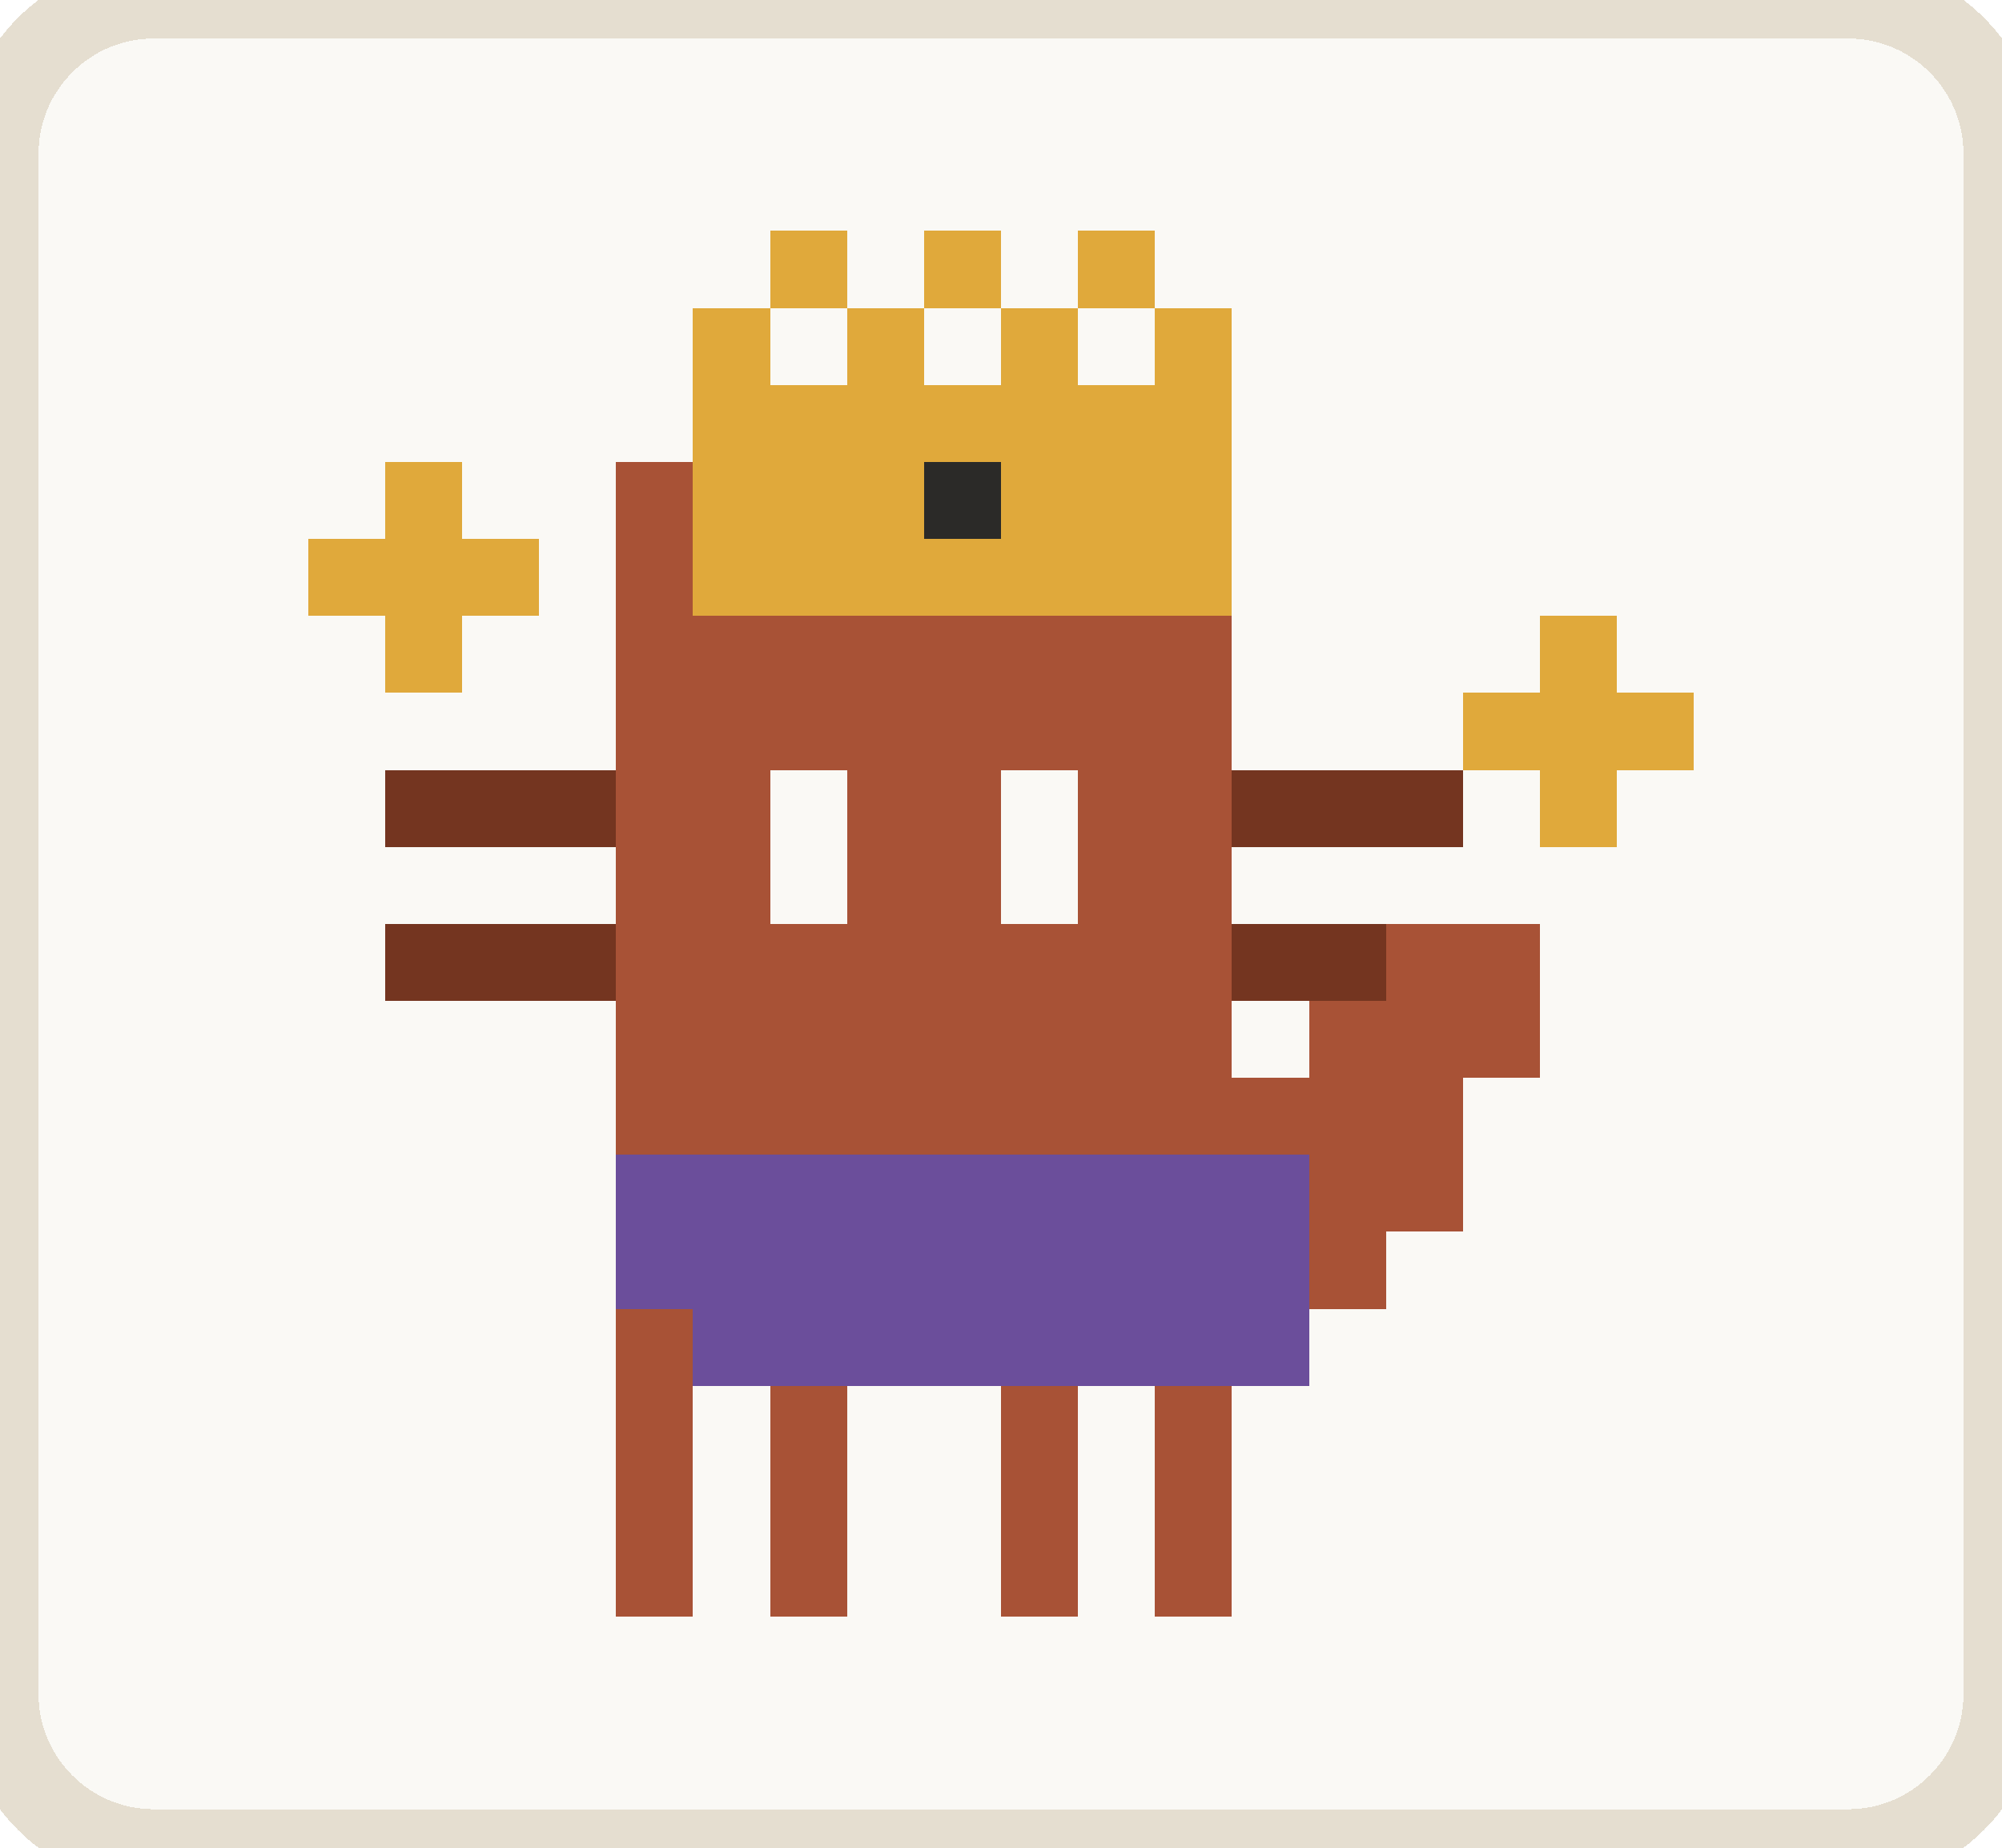
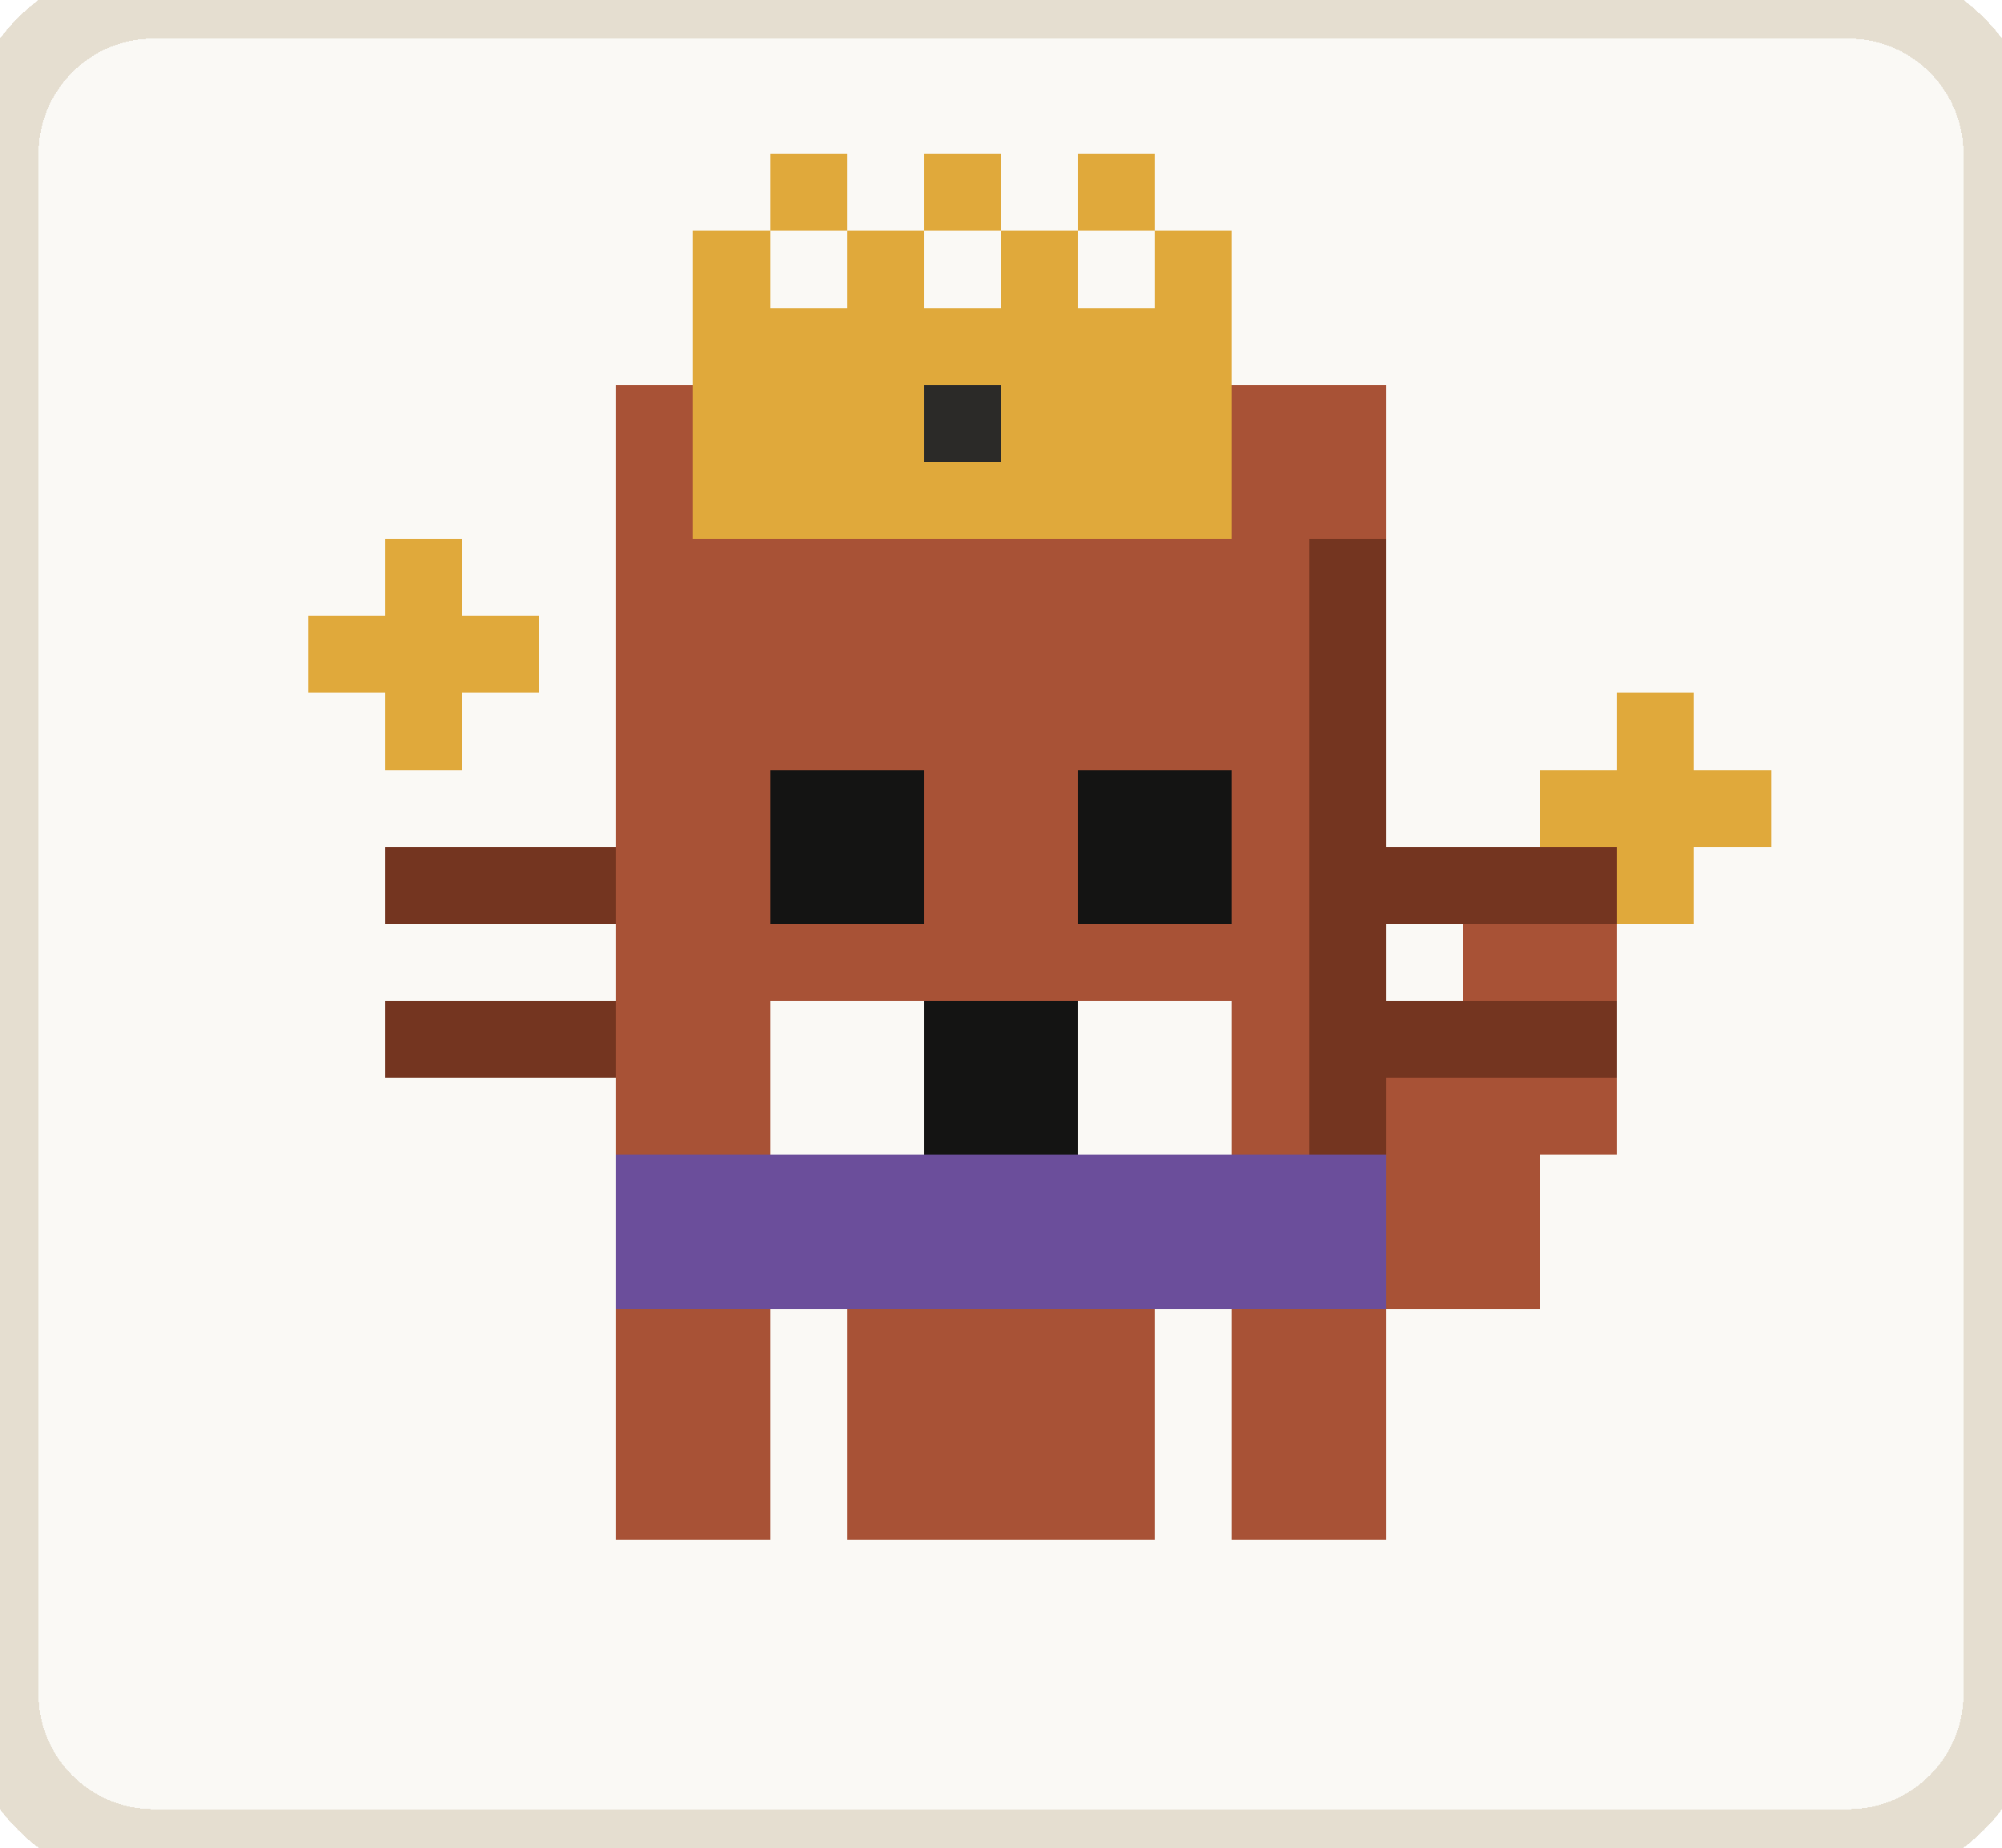
<svg xmlns="http://www.w3.org/2000/svg" viewBox="0 0 26 24" width="208" height="192" shape-rendering="crispEdges" role="img" aria-label="Кот-опус: Работает всю ночь, к утру всё зелёное">
  <rect width="26" height="24" rx="2" fill="#FAF9F5" stroke="#E5DED0" />
  <g transform="translate(2 2)">
-     <rect x="8" y="1" width="1" height="1" fill="#E0A93B" />
-     <rect x="10" y="1" width="1" height="1" fill="#E0A93B" />
-     <rect x="12" y="1" width="1" height="1" fill="#E0A93B" />
-     <rect x="7" y="2" width="1" height="1" fill="#E0A93B" />
-     <rect x="9" y="2" width="1" height="1" fill="#E0A93B" />
-     <rect x="11" y="2" width="1" height="1" fill="#E0A93B" />
-     <rect x="13" y="2" width="1" height="1" fill="#E0A93B" />
-     <rect x="7" y="3" width="7" height="1" fill="#E0A93B" />
-     <rect x="3" y="4" width="1" height="1" fill="#E0A93B" />
-     <rect x="6" y="4" width="1" height="1" fill="#A85236" />
-     <rect x="7" y="4" width="3" height="1" fill="#E0A93B" />
-     <rect x="10" y="4" width="1" height="1" fill="#2B2A28" />
-     <rect x="11" y="4" width="3" height="1" fill="#E0A93B" />
-     <rect x="2" y="5" width="3" height="1" fill="#E0A93B" />
-     <rect x="6" y="5" width="1" height="1" fill="#A85236" />
-     <rect x="7" y="5" width="7" height="1" fill="#E0A93B" />
-     <rect x="3" y="6" width="1" height="1" fill="#E0A93B" />
-     <rect x="6" y="6" width="8" height="1" fill="#A85236" />
-     <rect x="18" y="6" width="1" height="1" fill="#E0A93B" />
-     <rect x="6" y="7" width="8" height="1" fill="#A85236" />
-     <rect x="17" y="7" width="3" height="1" fill="#E0A93B" />
-     <rect x="3" y="8" width="3" height="1" fill="#743520" />
-     <rect x="6" y="8" width="2" height="1" fill="#A85236" />
-     <rect x="8" y="8" width="1" height="1" fill="#FAF9F5" />
-     <rect x="9" y="8" width="2" height="1" fill="#A85236" />
-     <rect x="11" y="8" width="1" height="1" fill="#FAF9F5" />
-     <rect x="12" y="8" width="2" height="1" fill="#A85236" />
-     <rect x="14" y="8" width="3" height="1" fill="#743520" />
-     <rect x="18" y="8" width="1" height="1" fill="#E0A93B" />
-     <rect x="6" y="9" width="2" height="1" fill="#A85236" />
-     <rect x="8" y="9" width="1" height="1" fill="#FAF9F5" />
-     <rect x="9" y="9" width="2" height="1" fill="#A85236" />
-     <rect x="11" y="9" width="1" height="1" fill="#FAF9F5" />
-     <rect x="12" y="9" width="2" height="1" fill="#A85236" />
-     <rect x="3" y="10" width="3" height="1" fill="#743520" />
-     <rect x="6" y="10" width="8" height="1" fill="#A85236" />
-     <rect x="14" y="10" width="2" height="1" fill="#743520" />
-     <rect x="16" y="10" width="2" height="1" fill="#A85236" />
-     <rect x="6" y="11" width="8" height="1" fill="#A85236" />
-     <rect x="15" y="11" width="3" height="1" fill="#A85236" />
-     <rect x="6" y="12" width="11" height="1" fill="#A85236" />
-     <rect x="6" y="13" width="9" height="1" fill="#6B4E9B" />
-     <rect x="15" y="13" width="2" height="1" fill="#A85236" />
-     <rect x="6" y="14" width="9" height="1" fill="#6B4E9B" />
-     <rect x="15" y="14" width="1" height="1" fill="#A85236" />
-     <rect x="6" y="15" width="1" height="1" fill="#A85236" />
-     <rect x="7" y="15" width="8" height="1" fill="#6B4E9B" />
-     <rect x="6" y="16" width="1" height="1" fill="#A85236" />
-     <rect x="8" y="16" width="1" height="1" fill="#A85236" />
-     <rect x="11" y="16" width="1" height="1" fill="#A85236" />
-     <rect x="13" y="16" width="1" height="1" fill="#A85236" />
-     <rect x="6" y="17" width="1" height="1" fill="#A85236" />
-     <rect x="8" y="17" width="1" height="1" fill="#A85236" />
-     <rect x="11" y="17" width="1" height="1" fill="#A85236" />
-     <rect x="13" y="17" width="1" height="1" fill="#A85236" />
-     <rect x="6" y="18" width="1" height="1" fill="#A85236" />
-     <rect x="8" y="18" width="1" height="1" fill="#A85236" />
-     <rect x="11" y="18" width="1" height="1" fill="#A85236" />
-     <rect x="13" y="18" width="1" height="1" fill="#A85236" />
+     <g class="cat-tail">
+       <rect x="18" y="8" width="2" height="1" fill="#A85236" />
+       <rect x="17" y="9" width="3" height="1" fill="#A85236" />
+       <rect x="17" y="10" width="2" height="1" fill="#A85236" />
+       <rect x="17" y="11" width="2" height="1" fill="#A85236" />
+       <rect x="16" y="12" width="3" height="1" fill="#A85236" />
+       <rect x="16" y="13" width="2" height="1" fill="#A85236" />
+       <rect x="16" y="14" width="2" height="1" fill="#A85236" />
+     </g>
+     <g class="cat-body">
+       <rect x="6" y="3" width="2" height="1" fill="#A85236" />
+       <rect x="14" y="3" width="2" height="1" fill="#A85236" />
+       <rect x="6" y="4" width="2" height="1" fill="#A85236" />
+       <rect x="14" y="4" width="2" height="1" fill="#A85236" />
+       <rect x="3" y="5" width="1" height="1" fill="#E0A93B" />
+       <rect x="6" y="5" width="9" height="1" fill="#A85236" />
+       <rect x="15" y="5" width="1" height="1" fill="#743520" />
+       <rect x="2" y="6" width="3" height="1" fill="#E0A93B" />
+       <rect x="6" y="6" width="9" height="1" fill="#A85236" />
+       <rect x="15" y="6" width="1" height="1" fill="#743520" />
+       <rect x="3" y="7" width="1" height="1" fill="#E0A93B" />
+       <rect x="6" y="7" width="9" height="1" fill="#A85236" />
+       <rect x="15" y="7" width="1" height="1" fill="#743520" />
+       <rect x="19" y="7" width="1" height="1" fill="#E0A93B" />
+       <rect x="6" y="8" width="9" height="1" fill="#A85236" />
+       <rect x="15" y="8" width="1" height="1" fill="#743520" />
+       <rect x="18" y="8" width="3" height="1" fill="#E0A93B" />
+       <rect x="3" y="9" width="3" height="1" fill="#743520" />
+       <rect x="6" y="9" width="9" height="1" fill="#A85236" />
+       <rect x="15" y="9" width="4" height="1" fill="#743520" />
+       <rect x="19" y="9" width="1" height="1" fill="#E0A93B" />
+       <rect x="6" y="10" width="9" height="1" fill="#A85236" />
+       <rect x="15" y="10" width="1" height="1" fill="#743520" />
+       <rect x="3" y="11" width="3" height="1" fill="#743520" />
+       <rect x="6" y="11" width="2" height="1" fill="#A85236" />
+       <rect x="8" y="11" width="2" height="1" fill="#FAF9F5" />
+       <rect x="10" y="11" width="2" height="1" fill="#141413" />
+       <rect x="12" y="11" width="2" height="1" fill="#FAF9F5" />
+       <rect x="14" y="11" width="1" height="1" fill="#A85236" />
+       <rect x="15" y="11" width="4" height="1" fill="#743520" />
+       <rect x="6" y="12" width="2" height="1" fill="#A85236" />
+       <rect x="8" y="12" width="2" height="1" fill="#FAF9F5" />
+       <rect x="10" y="12" width="2" height="1" fill="#141413" />
+       <rect x="12" y="12" width="2" height="1" fill="#FAF9F5" />
+       <rect x="14" y="12" width="1" height="1" fill="#A85236" />
+       <rect x="15" y="12" width="1" height="1" fill="#743520" />
+       <rect x="6" y="13" width="10" height="1" fill="#6B4E9B" />
+       <rect x="6" y="14" width="10" height="1" fill="#6B4E9B" />
+       <rect x="6" y="15" width="2" height="1" fill="#A85236" />
+       <rect x="9" y="15" width="4" height="1" fill="#A85236" />
+       <rect x="14" y="15" width="2" height="1" fill="#A85236" />
+       <rect x="6" y="16" width="2" height="1" fill="#A85236" />
+       <rect x="9" y="16" width="4" height="1" fill="#A85236" />
+       <rect x="14" y="16" width="2" height="1" fill="#A85236" />
+       <rect x="6" y="17" width="2" height="1" fill="#A85236" />
+       <rect x="9" y="17" width="4" height="1" fill="#A85236" />
+       <rect x="14" y="17" width="2" height="1" fill="#A85236" />
+     </g>
+     <g class="cat-eyes">
+       <rect x="8" y="8" width="2" height="1" fill="#141413" />
+       <rect x="12" y="8" width="2" height="1" fill="#141413" />
+       <rect x="8" y="9" width="2" height="1" fill="#141413" />
+       <rect x="12" y="9" width="2" height="1" fill="#141413" />
+     </g>
+     <g class="cat-eyes-shut">
+       <rect x="8" y="9" width="2" height="1" fill="#141413" />
+       <rect x="12" y="9" width="2" height="1" fill="#141413" />
+     </g>
+     <g class="cat-hat">
+       <rect x="8" y="0" width="1" height="1" fill="#E0A93B" />
+       <rect x="10" y="0" width="1" height="1" fill="#E0A93B" />
+       <rect x="12" y="0" width="1" height="1" fill="#E0A93B" />
+       <rect x="7" y="1" width="1" height="1" fill="#E0A93B" />
+       <rect x="9" y="1" width="1" height="1" fill="#E0A93B" />
+       <rect x="11" y="1" width="1" height="1" fill="#E0A93B" />
+       <rect x="13" y="1" width="1" height="1" fill="#E0A93B" />
+       <rect x="7" y="2" width="7" height="1" fill="#E0A93B" />
+       <rect x="7" y="3" width="3" height="1" fill="#E0A93B" />
+       <rect x="10" y="3" width="1" height="1" fill="#2B2A28" />
+       <rect x="11" y="3" width="3" height="1" fill="#E0A93B" />
+       <rect x="7" y="4" width="7" height="1" fill="#E0A93B" />
+     </g>
  </g>
</svg>
